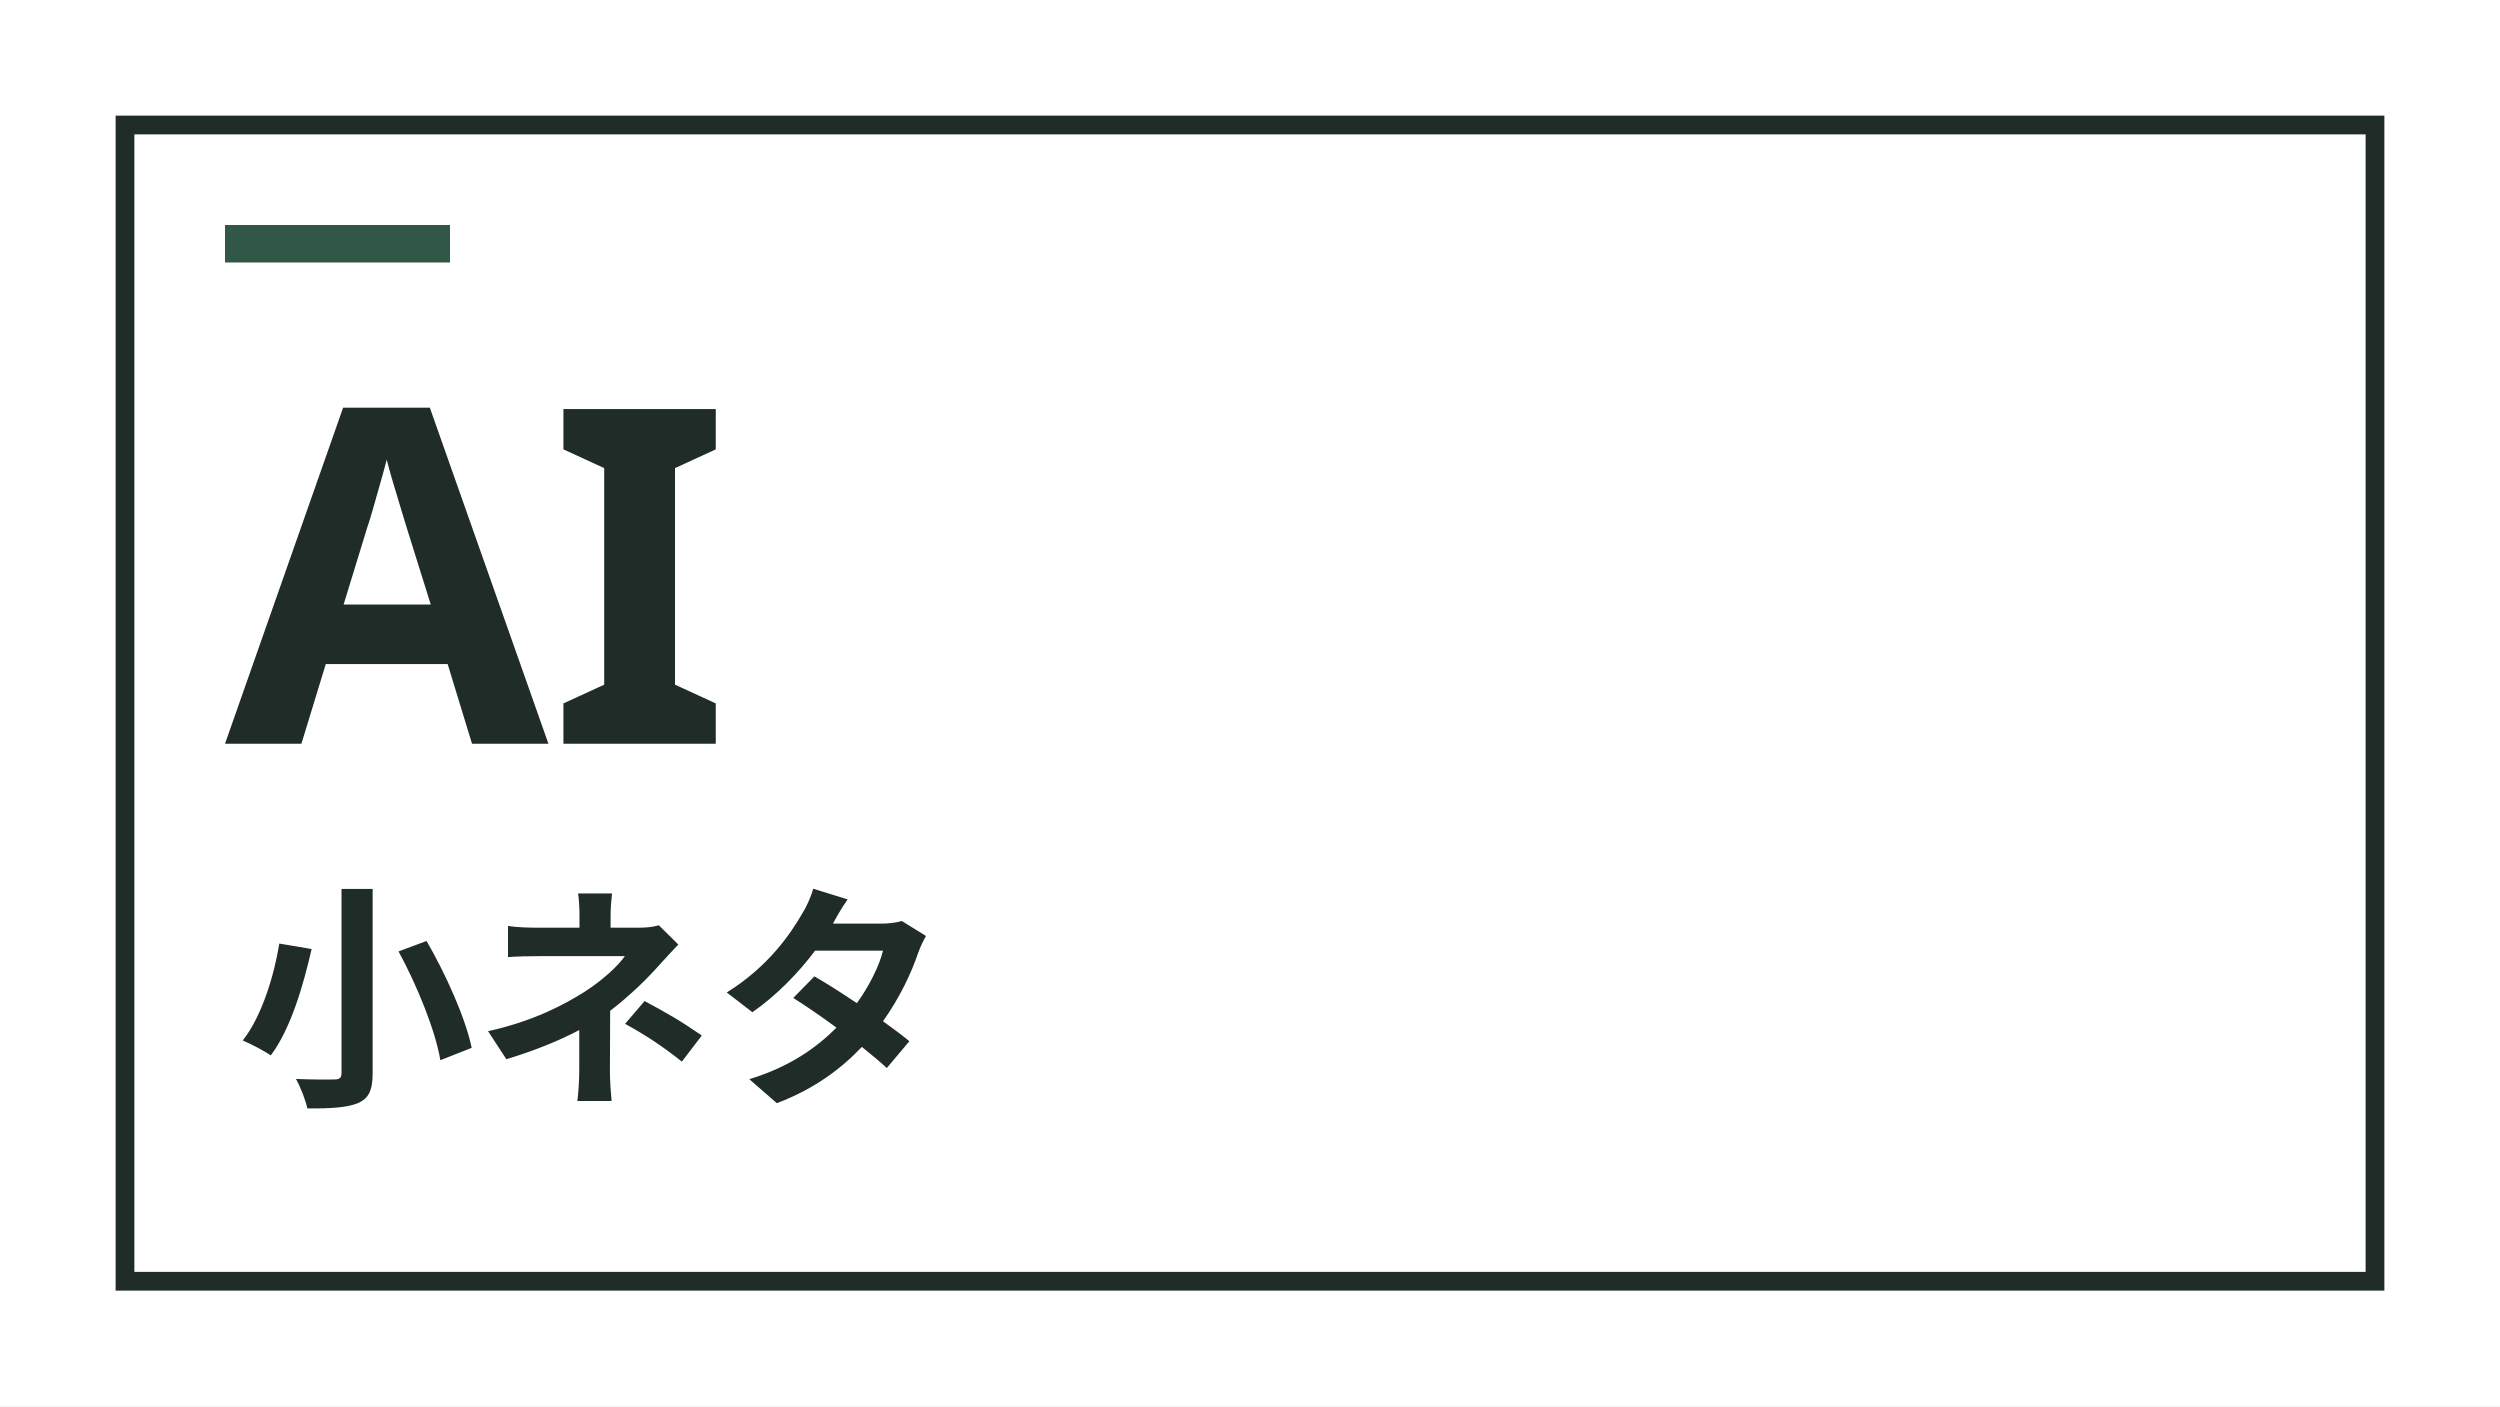
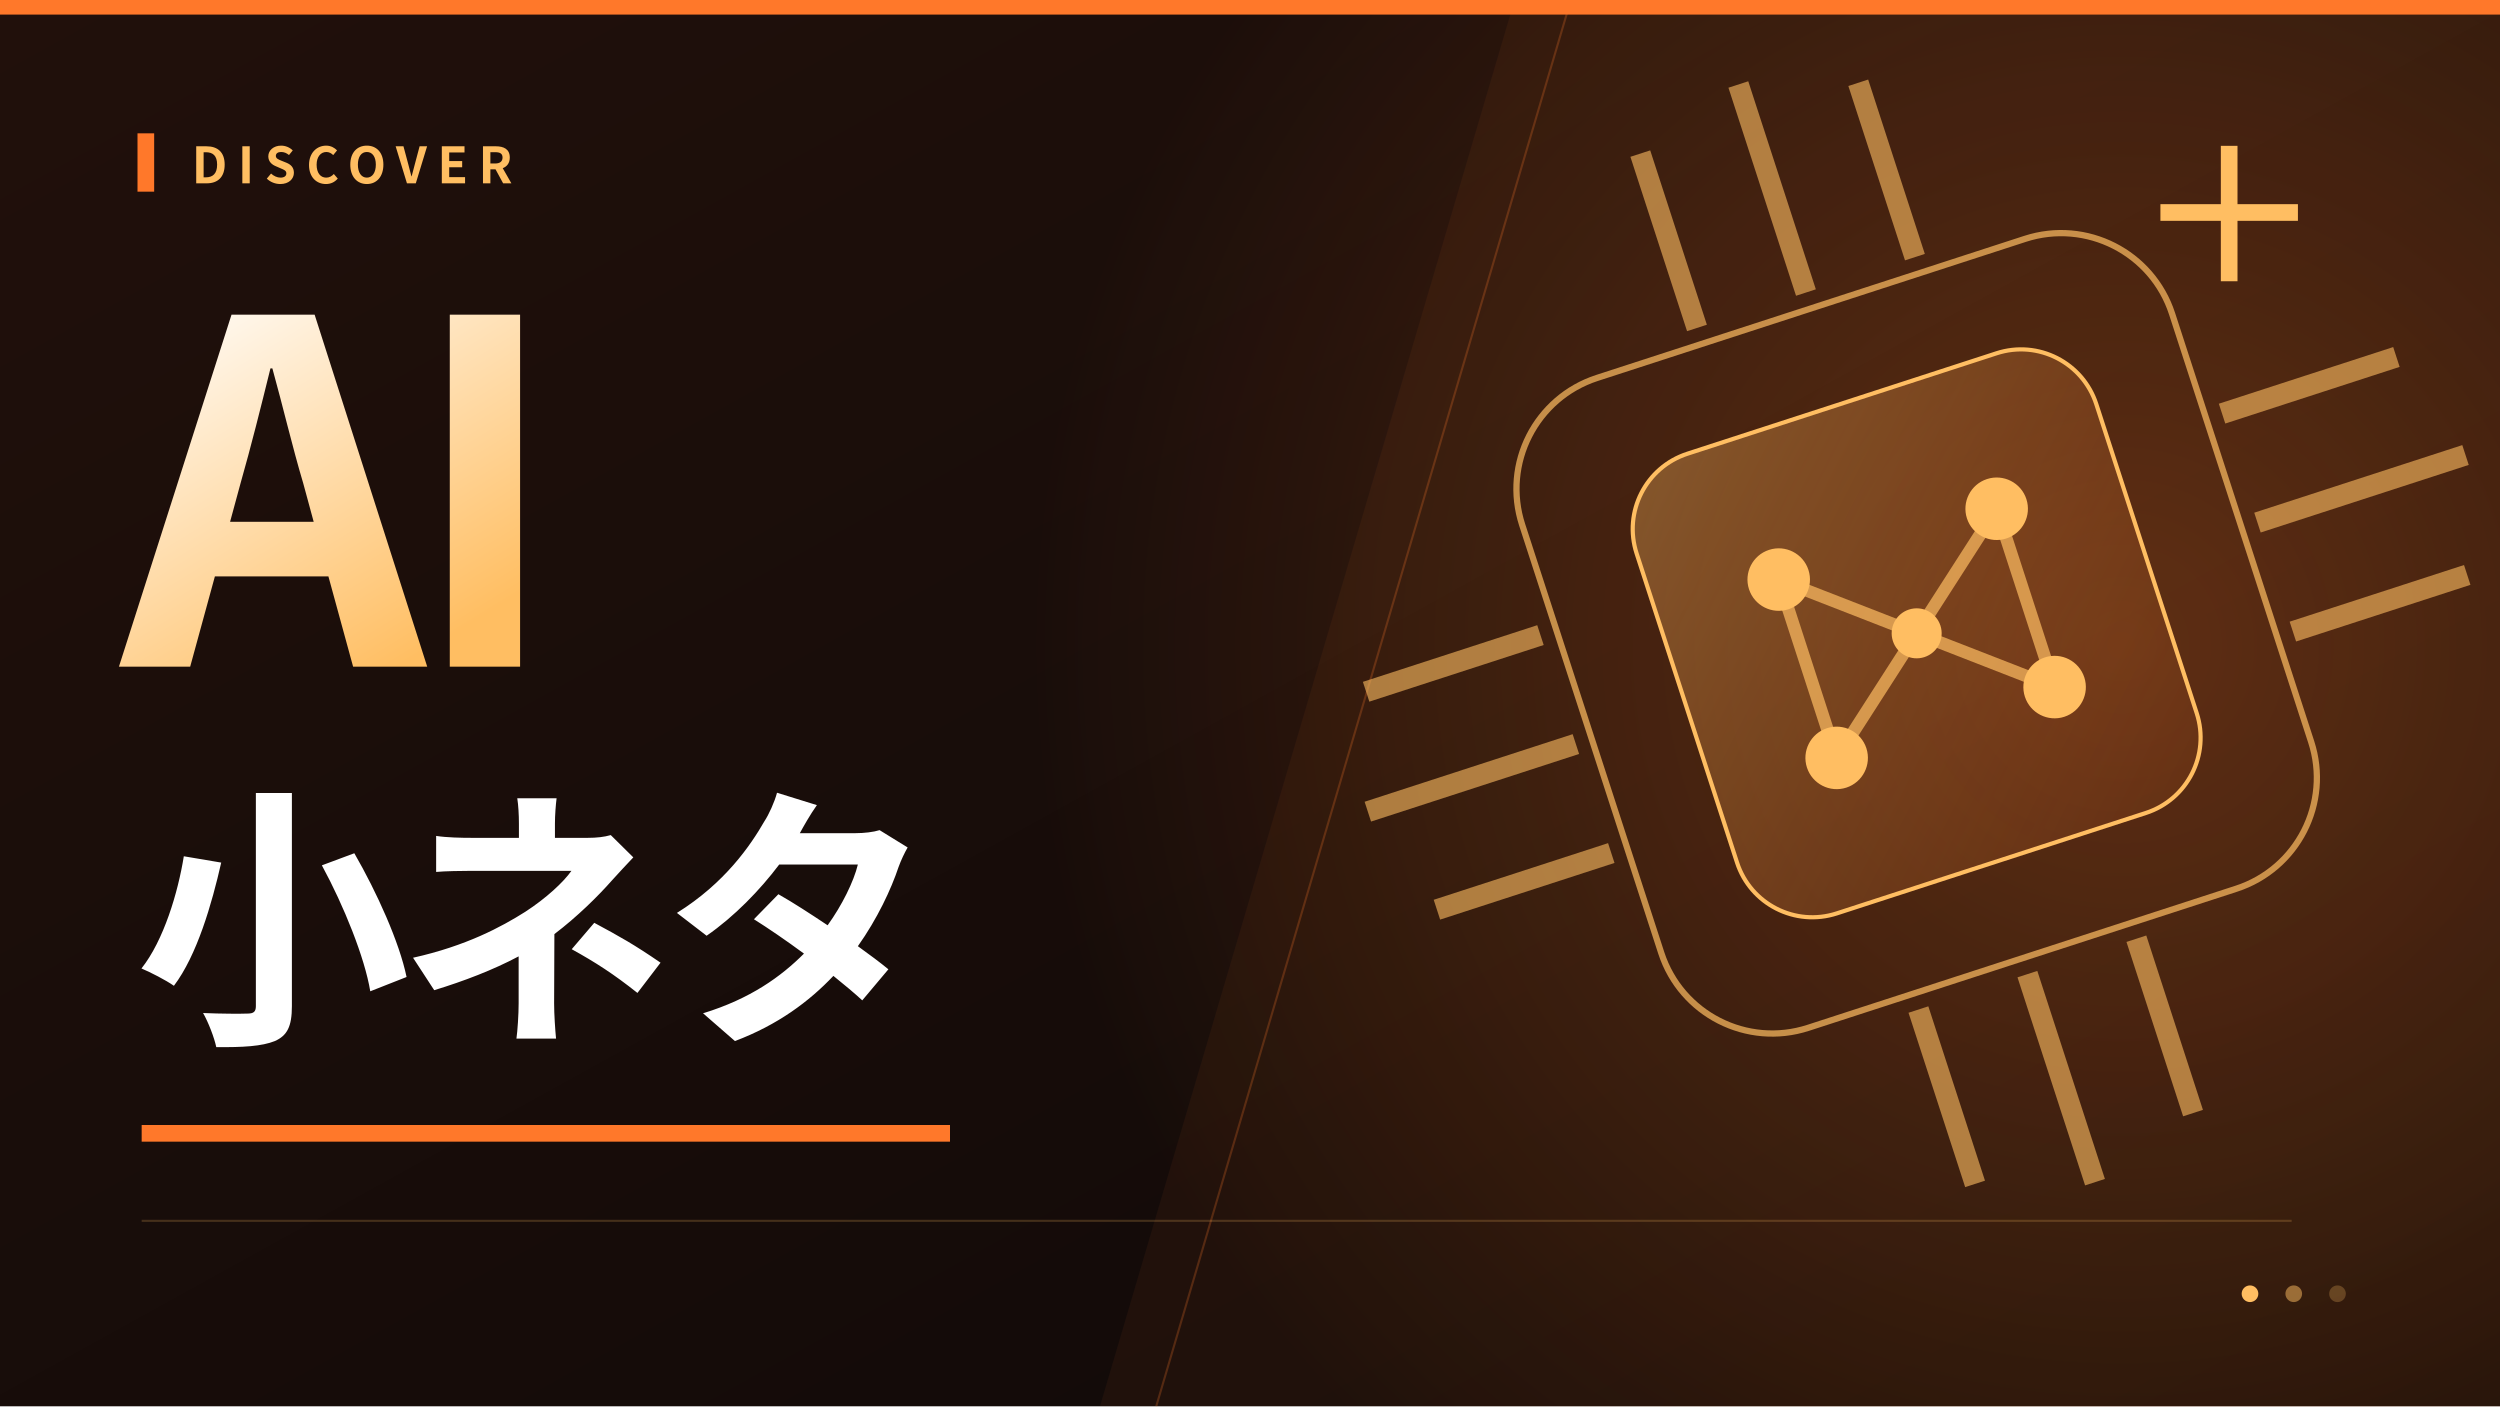
- <svg xmlns="http://www.w3.org/2000/svg" width="800" height="450" viewBox="0 0 800 450">
-   <rect width="800" height="450" fill="#fff" />
-   <path d="M40 40h720v370H40z" fill="none" stroke="#202c28" stroke-width="6" />
-   <path d="M72 78h72" stroke="#315846" stroke-width="12" />
-   <g fill="#202c28" font-family="Noto Sans JP,Yu Gothic,Meiryo,sans-serif" font-weight="900">
-     <text x="72" y="238" font-size="150">AI</text>
-     <text x="76" y="348" font-size="76">小ネタ</text>
+ <svg xmlns="http://www.w3.org/2000/svg" width="800" height="450" viewBox="0 0 800 450" role="img" aria-label="AI小ネタ" version="1.1" id="svg21">
+   <defs id="defs8">
+     <linearGradient id="bg" x2="1" y2="1">
+       <stop stop-color="#21100b" id="stop1" />
+       <stop offset="1" stop-color="#0e0908" id="stop2" />
+     </linearGradient>
+     <linearGradient id="accent" x2="1" y2="1">
+       <stop stop-color="#ffbe62" stop-opacity=".35" id="stop3" />
+       <stop offset="1" stop-color="#ff782a" stop-opacity=".08" id="stop4" />
+     </linearGradient>
+     <linearGradient id="text" x2=".7" y2="1">
+       <stop stop-color="#fff" id="stop5" />
+       <stop offset="1" stop-color="#ffbe62" id="stop6" />
+     </linearGradient>
+     <radialGradient id="glow">
+       <stop stop-color="#ff782a" stop-opacity=".28" id="stop7" />
+       <stop offset="1" stop-color="#ff782a" stop-opacity="0" id="stop8" />
+     </radialGradient>
+   </defs>
+   <g transform="scale(0.6666667)">
+     <rect width="1200" height="675" fill="url(#bg)" id="rect8" />
+     <ellipse cx="1020" cy="310" rx="530" ry="520" fill="url(#glow)" id="ellipse8" />
+     <path d="M727 0H1200V675H528Z" fill="#ff782a" opacity=".055" id="path8" />
+     <path d="M754 0 555 675" stroke="#ff782a" opacity=".24" id="path9" />
+     <g transform="translate(920 304) rotate(-18)" fill="none" stroke="#ffbe62" id="g16">
+       <rect x="-164" y="-164" width="328" height="328" rx="56" stroke-width="3" opacity=".7" id="rect9" />
+       <rect x="-116" y="-116" width="232" height="232" rx="38" fill="url(#accent)" stroke-width="2" id="rect10" />
+       <path d="M-55-172v-88M0-172v-105M55-172v-88M-55 172v88M0 172v105M55 172v88M-172-55h-88M-172 0h-105M-172 55h-88M172-55h88M172 0h105M172 55h88" stroke-width="10" opacity=".6" id="path10" />
+       <path d="M-55-45 55 45M-55 45 55-45M-55-45V45M55-45V45" stroke-width="6" opacity=".7" id="path11" />
+       <g fill="#ffbe62" stroke="none" id="g15">
+         <circle cx="-55" cy="-45" r="15" id="circle11" />
+         <circle cx="-55" cy="45" r="15" id="circle12" />
+         <circle cx="55" cy="-45" r="15" id="circle13" />
+         <circle cx="55" cy="45" r="15" id="circle14" />
+         <circle r="12" id="circle15" />
+       </g>
+     </g>
+     <path d="M0 0H1200" stroke="#ff782a" stroke-width="14" id="path16" />
+     <g font-family="Noto Sans CJK JP,Noto Sans JP,Yu Gothic,Meiryo,sans-serif" font-weight="900" id="g18">
+       <rect x="66" y="64" width="8" height="28" fill="#ff782a" id="rect16" />
+       <path d="m 94.184,88 h 5.064 c 5.256,0 8.592,-2.976 8.592,-8.976 0,-5.976 -3.336,-8.808 -8.784,-8.808 h -4.872 z m 3.552,-2.88 V 73.072 h 1.08 c 3.336,0 5.4,1.632 5.4,5.952 0,4.32 -2.064,6.096 -5.4,6.096 z M 116.32,88 h 3.552 V 70.216 h -3.552 z m 18.224,0.336 c 4.104,0 6.528,-2.472 6.528,-5.376 0,-2.568 -1.416,-3.96 -3.576,-4.848 l -2.328,-0.936 c -1.512,-0.624 -2.76,-1.08 -2.76,-2.352 0,-1.176 0.96,-1.872 2.52,-1.872 1.488,0 2.664,0.552 3.792,1.464 l 1.8,-2.208 c -1.44,-1.464 -3.504,-2.304 -5.592,-2.304 -3.576,0 -6.144,2.256 -6.144,5.136 0,2.592 1.824,4.032 3.624,4.752 l 2.352,1.032 c 1.584,0.672 2.688,1.08 2.688,2.4 0,1.248 -0.984,2.04 -2.832,2.04 -1.56,0 -3.264,-0.792 -4.512,-1.968 l -2.04,2.448 c 1.728,1.68 4.104,2.592 6.48,2.592 z m 21.896,0 c 2.328,0 4.224,-0.912 5.688,-2.616 l -1.896,-2.208 c -0.936,1.032 -2.112,1.752 -3.648,1.752 -2.808,0 -4.608,-2.328 -4.608,-6.192 0,-3.816 1.992,-6.12 4.68,-6.12 1.344,0 2.376,0.624 3.288,1.488 l 1.848,-2.256 c -1.152,-1.2 -2.928,-2.28 -5.208,-2.28 -4.488,0 -8.256,3.432 -8.256,9.288 0,5.928 3.648,9.144 8.112,9.144 z m 19.64,0 c 4.704,0 7.944,-3.528 7.944,-9.312 0,-5.76 -3.24,-9.12 -7.944,-9.12 -4.704,0 -7.944,3.36 -7.944,9.12 0,5.784 3.24,9.312 7.944,9.312 z m 0,-3.072 c -2.64,0 -4.296,-2.448 -4.296,-6.24 0,-3.792 1.656,-6.072 4.296,-6.072 2.64,0 4.32,2.28 4.32,6.072 0,3.792 -1.68,6.24 -4.32,6.24 z M 195.336,88 h 4.248 l 5.424,-17.784 h -3.6 l -2.304,8.664 c -0.552,1.968 -0.936,3.744 -1.512,5.736 h -0.12 c -0.552,-1.992 -0.936,-3.768 -1.488,-5.736 l -2.328,-8.664 h -3.744 z m 16.736,0 h 11.16 v -2.976 h -7.608 v -4.752 h 6.216 v -2.976 h -6.216 v -4.104 h 7.344 v -2.976 h -10.896 z m 23.312,-9.528 v -5.424 h 2.304 c 2.28,0 3.528,0.648 3.528,2.568 0,1.896 -1.248,2.856 -3.528,2.856 z m 6.12,9.528 h 3.96 l -4.152,-7.272 c 2.04,-0.792 3.384,-2.448 3.384,-5.112 0,-4.08 -2.952,-5.4 -6.696,-5.4 h -6.168 V 88 h 3.552 v -6.72 h 2.472 z" id="text16" style="font-size:24px;letter-spacing:5;fill:#ffbe62" aria-label="DISCOVER" />
+       <path d="m 57.088,320 h 34.2 l 11.856,-43.32 h 54.492 L 169.492,320 H 205.06 L 151.024,151.052 h -39.9 z m 53.352,-69.54 5.016,-18.468 c 5.016,-17.556 9.804,-36.708 14.364,-55.176 h 0.912 c 5.016,18.012 9.576,37.62 14.82,55.176 l 5.016,18.468 z M 215.896,320 h 33.744 V 151.052 h -33.744 z" id="text17" style="font-size:228px;letter-spacing:-9;fill:url(#text)" aria-label="AI" />
+       <path d="m 122.816,380.648 v 102.3 c 0,2.64 -1.056,3.564 -3.96,3.564 -2.904,0.132 -12.672,0.132 -21.384,-0.264 2.508,4.356 5.412,11.88 6.336,16.368 12.804,0.132 21.912,-0.396 28.116,-2.904 5.94,-2.64 8.184,-6.996 8.184,-16.764 v -102.3 z m 31.68,34.716 c 10.56,19.404 20.592,44.352 23.232,60.456 l 17.424,-6.864 c -3.432,-16.632 -14.256,-40.656 -25.08,-59.4 z M 88.232,411.008 C 85.46,428.3 78.596,451.4 67.904,464.864 c 4.356,1.848 11.616,5.544 15.576,8.316 11.088,-14.652 18.216,-39.336 22.704,-59.136 z m 217.74,65.604 11.088,-14.52 c -12.672,-8.712 -19.536,-12.54 -31.812,-19.14 l -10.824,12.672 c 11.484,6.336 20.064,11.88 31.548,20.988 z m -1.98,-65.076 -10.824,-10.692 c -3.168,0.924 -6.864,1.32 -10.956,1.32 h -15.84 V 395.3 c 0,-4.092 0.396,-8.976 0.792,-12.144 h -18.876 c 0.528,3.3 0.792,8.052 0.792,12.144 v 6.864 h -22.836 c -4.62,0 -11.88,-0.132 -16.896,-0.924 v 17.292 c 4.092,-0.396 12.408,-0.528 17.16,-0.528 5.676,0 40.656,0 47.784,0 -3.828,5.412 -12.012,13.068 -22.176,19.668 -11.484,7.26 -28.38,16.368 -53.856,22.044 l 10.164,15.576 c 14.256,-4.356 28.38,-9.768 40.524,-16.236 v 22.572 c 0,5.28 -0.528,13.2 -1.056,16.896 H 266.9 c -0.396,-4.092 -0.924,-11.616 -0.924,-16.896 l 0.132,-33.264 c 10.956,-8.316 20.988,-18.216 27.72,-25.872 2.904,-3.168 6.864,-7.524 10.164,-10.956 z m 88.116,-25.08 -19.14,-5.94 c -1.188,4.488 -3.96,10.56 -6.072,13.728 -6.6,11.484 -18.876,29.568 -41.976,43.956 l 14.256,10.956 c 13.332,-9.24 25.608,-21.912 34.848,-34.188 h 37.752 c -1.98,8.184 -7.656,19.668 -14.52,29.172 -8.316,-5.544 -16.632,-10.956 -23.628,-14.916 l -11.748,12.012 c 6.732,4.224 15.444,10.164 24.024,16.5 -10.956,10.956 -25.608,21.648 -48.444,28.644 l 15.312,13.332 c 20.592,-7.788 35.64,-19.008 47.256,-31.284 5.412,4.356 10.296,8.448 13.86,11.748 l 12.54,-14.916 c -3.828,-3.168 -8.976,-6.996 -14.652,-11.088 9.372,-13.2 15.972,-27.324 19.536,-38.016 1.188,-3.3 2.904,-6.864 4.356,-9.372 l -13.464,-8.316 c -2.904,0.924 -7.392,1.452 -11.484,1.452 h -26.796 c 1.584,-2.904 4.884,-8.844 8.184,-13.464 z" id="text18" style="font-size:132px;letter-spacing:-6;fill:#ffffff" aria-label="小ネタ" />
+     </g>
+     <path d="M68 544H456" stroke="#ff782a" stroke-width="8" id="path18" />
+     <path d="M68 586H1100" stroke="#ffbe62" stroke-opacity=".2" id="path19" />
+     <g fill="#ffbe62" id="g21">
+       <circle cx="1080" cy="621" r="4" id="circle19" />
+       <circle cx="1101" cy="621" r="4" opacity=".5" id="circle20" />
+       <circle cx="1122" cy="621" r="4" opacity=".25" id="circle21" />
+     </g>
+     <path d="M1070 70v65M1037 102h66" stroke="#ffbe62" stroke-width="8" id="path21" />
  </g>
</svg>
